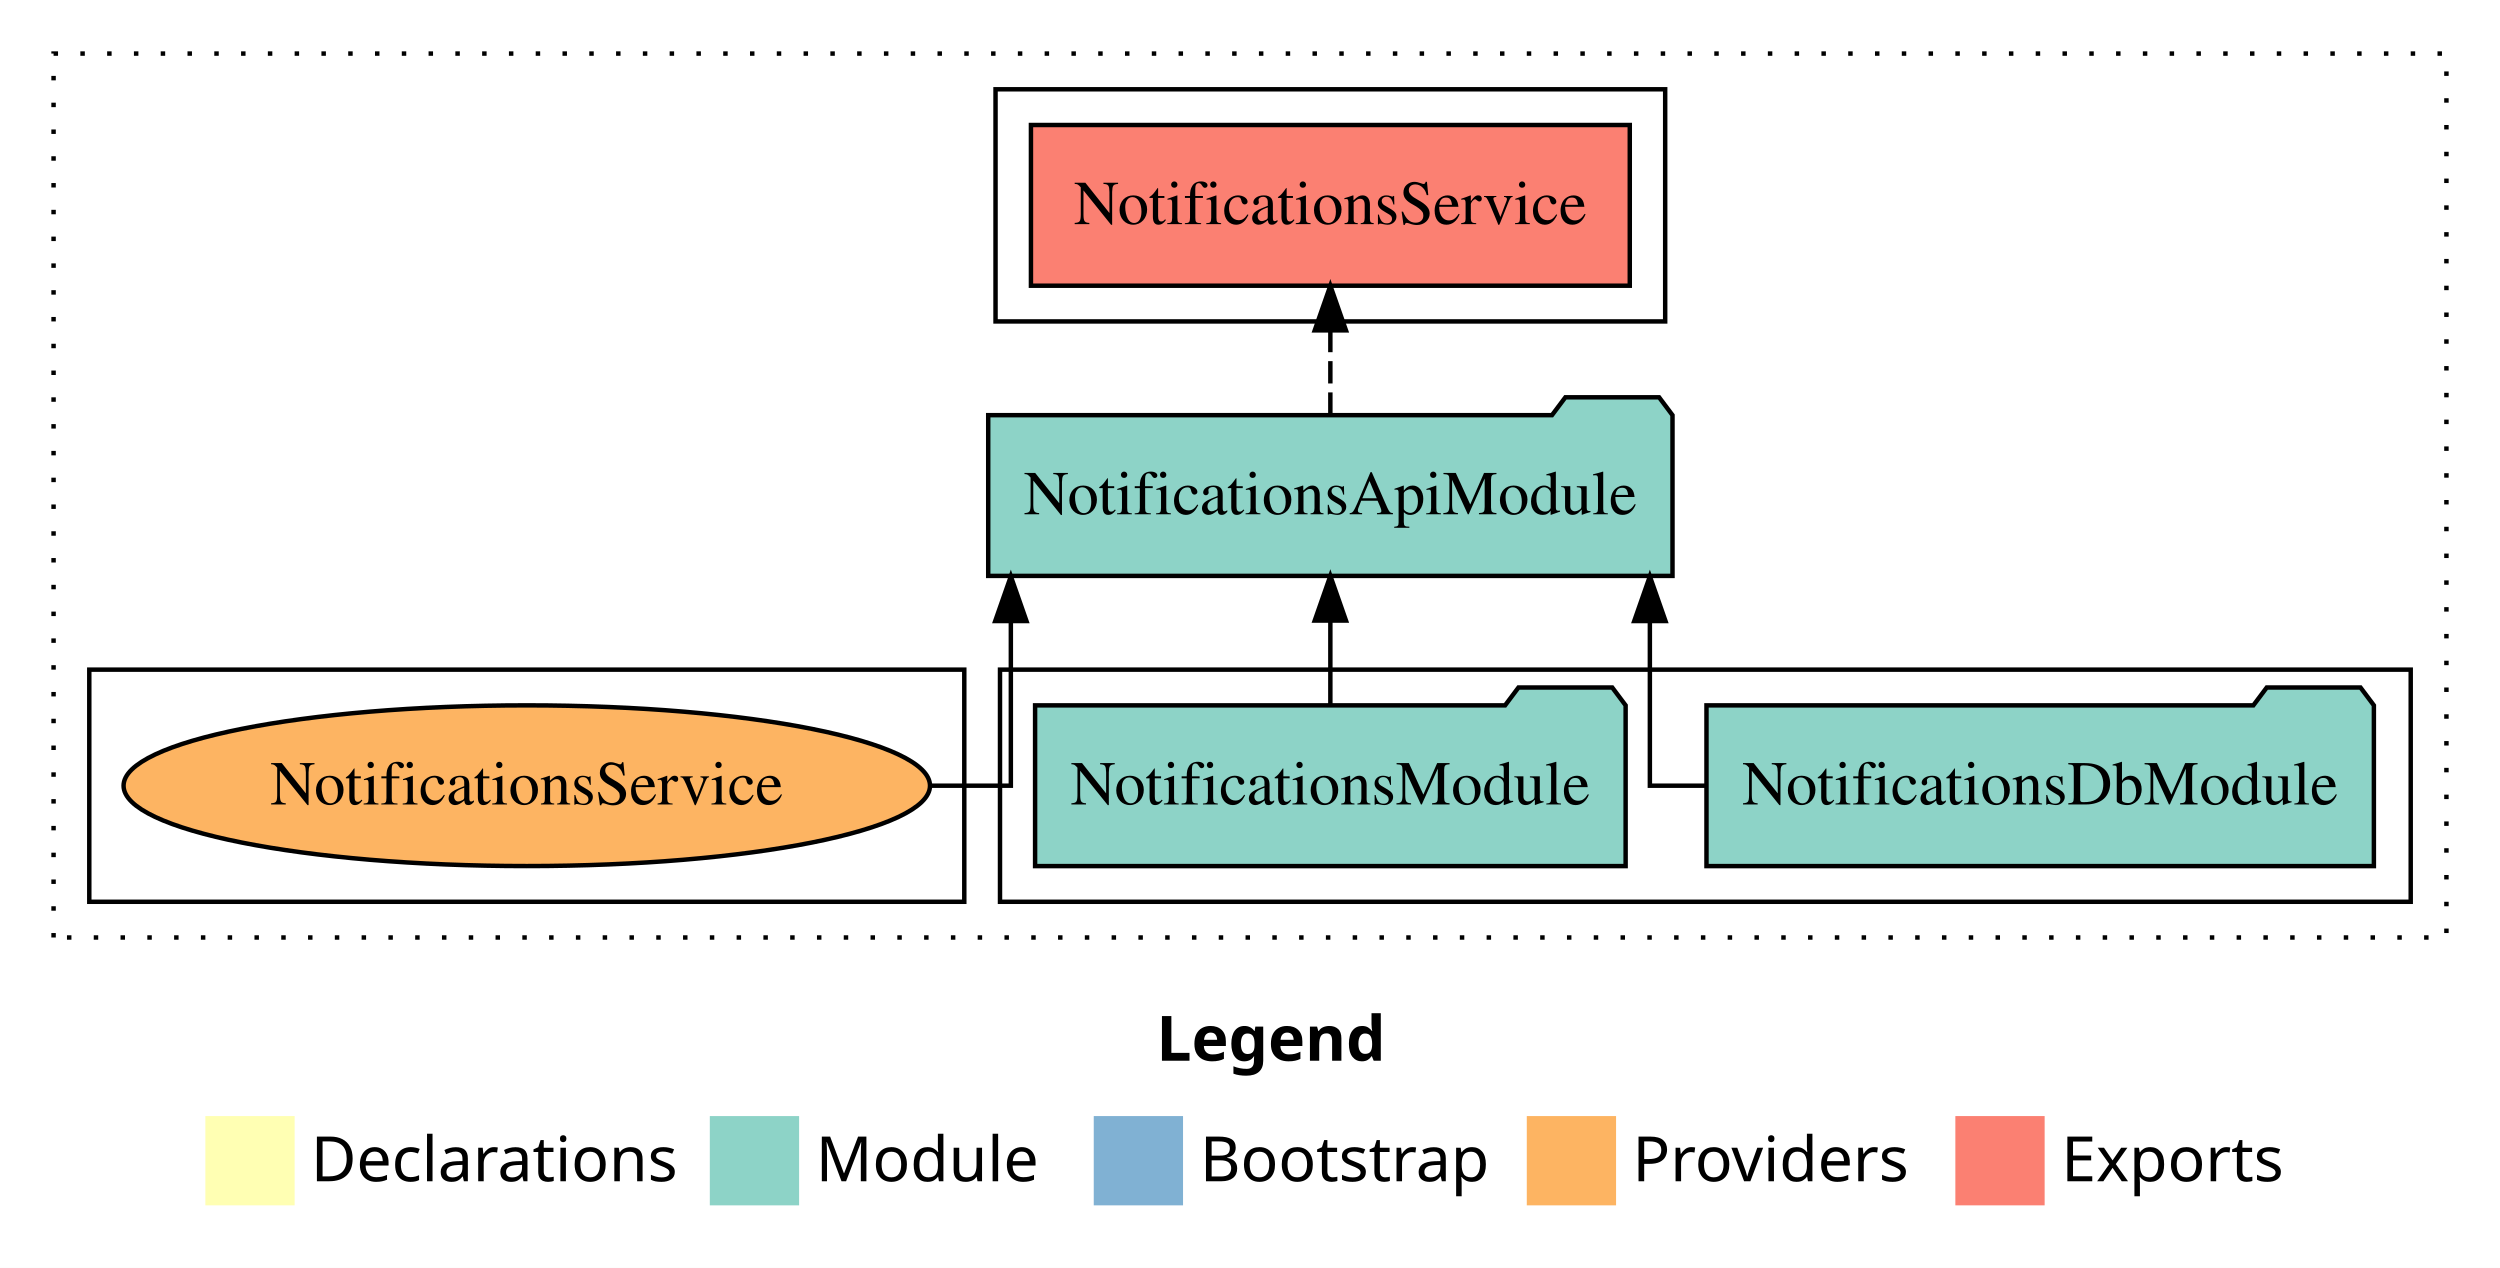
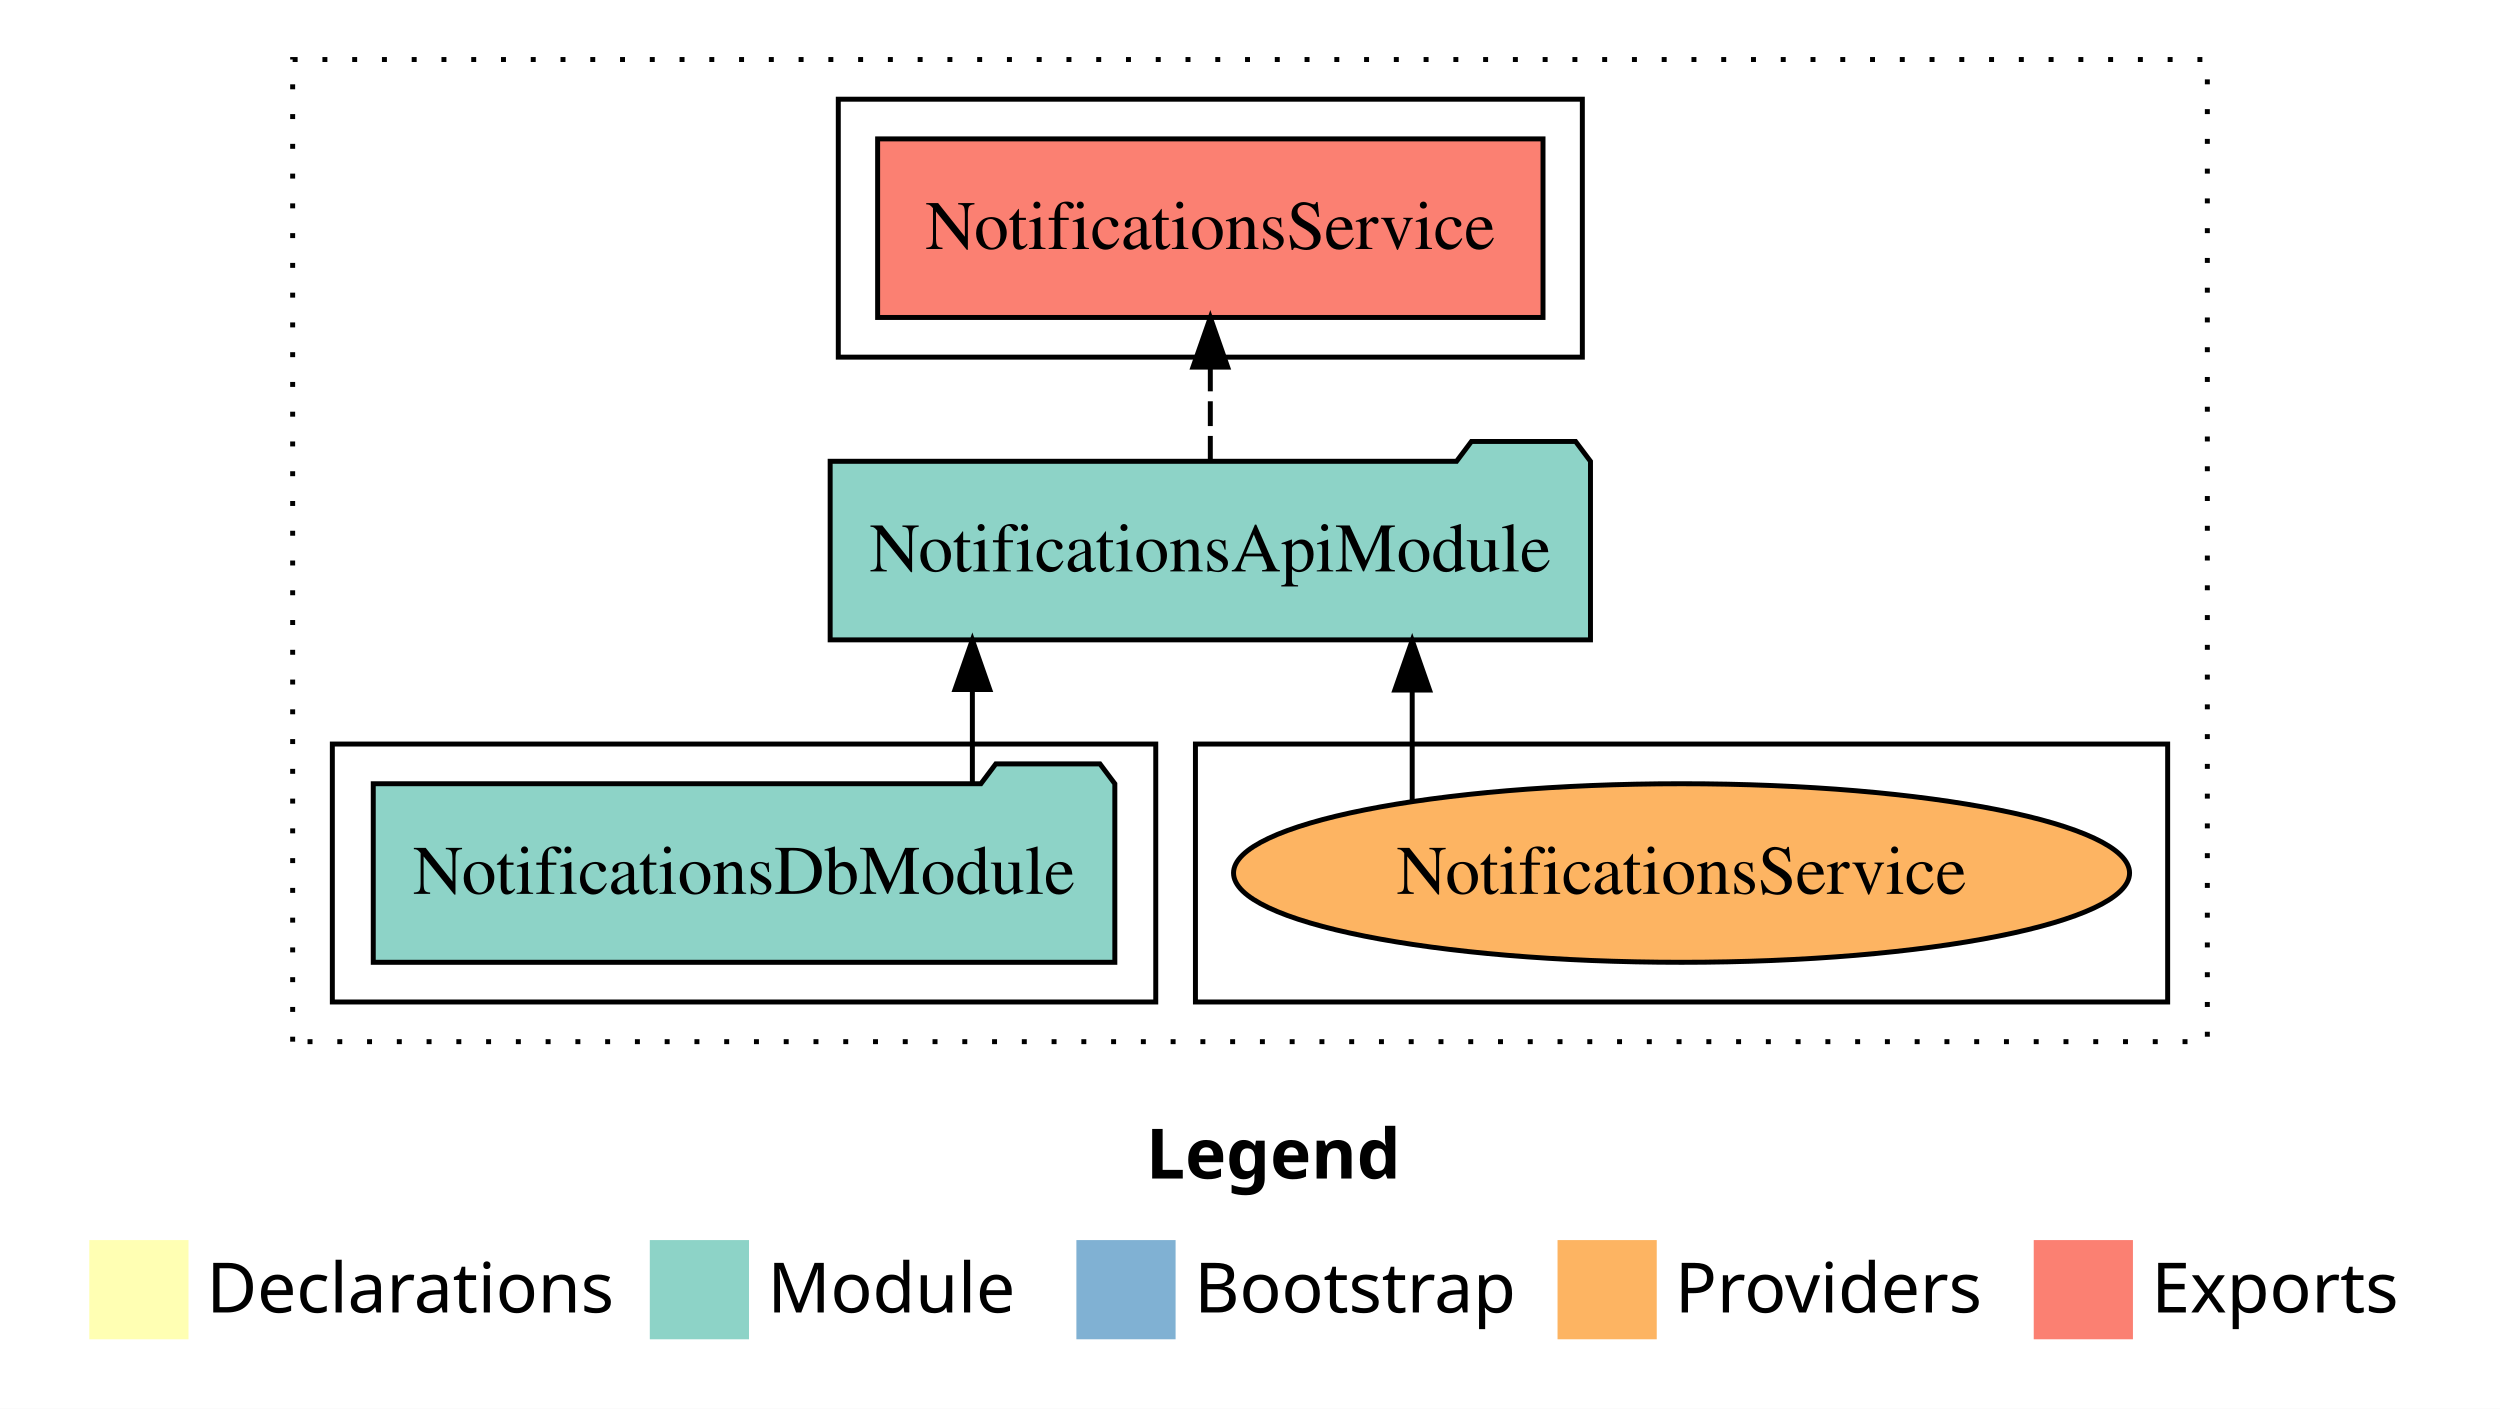
- <svg xmlns="http://www.w3.org/2000/svg" width="560pt" height="284pt" viewBox="0.00 0.00 560.00 284.00">
+ <svg xmlns="http://www.w3.org/2000/svg" width="504pt" height="284pt" viewBox="0.00 0.00 504.00 284.00">
  <g id="graph0" class="graph" transform="scale(1 1) rotate(0) translate(4 280)">
-     <polygon fill="white" stroke="transparent" points="-4,4 -4,-280 556,-280 556,4 -4,4" />
-     <text text-anchor="start" x="255.01" y="-42.4" font-family="Times-12" font-weight="bold" font-size="14.00">Legend</text>
-     <polygon fill="#ffffb3" stroke="transparent" points="42,-10 42,-30 62,-30 62,-10 42,-10" />
-     <text text-anchor="start" x="65.63" y="-15.4" font-family="Times-12" font-size="14.00">  Declarations</text>
-     <polygon fill="#8dd3c7" stroke="transparent" points="155,-10 155,-30 175,-30 175,-10 155,-10" />
-     <text text-anchor="start" x="178.73" y="-15.4" font-family="Times-12" font-size="14.00">  Module</text>
-     <polygon fill="#80b1d3" stroke="transparent" points="241,-10 241,-30 261,-30 261,-10 241,-10" />
-     <text text-anchor="start" x="264.78" y="-15.4" font-family="Times-12" font-size="14.00">  Bootstrap</text>
-     <polygon fill="#fdb462" stroke="transparent" points="338,-10 338,-30 358,-30 358,-10 338,-10" />
-     <text text-anchor="start" x="361.67" y="-15.4" font-family="Times-12" font-size="14.00">  Providers</text>
-     <polygon fill="#fb8072" stroke="transparent" points="434,-10 434,-30 454,-30 454,-10 434,-10" />
-     <text text-anchor="start" x="457.73" y="-15.4" font-family="Times-12" font-size="14.00">  Exports</text>
+     <polygon fill="white" stroke="transparent" points="-4,4 -4,-280 500,-280 500,4 -4,4" />
+     <text text-anchor="start" x="227.01" y="-42.4" font-family="Times-12" font-weight="bold" font-size="14.00">Legend</text>
+     <polygon fill="#ffffb3" stroke="transparent" points="14,-10 14,-30 34,-30 34,-10 14,-10" />
+     <text text-anchor="start" x="37.63" y="-15.4" font-family="Times-12" font-size="14.00">  Declarations</text>
+     <polygon fill="#8dd3c7" stroke="transparent" points="127,-10 127,-30 147,-30 147,-10 127,-10" />
+     <text text-anchor="start" x="150.73" y="-15.4" font-family="Times-12" font-size="14.00">  Module</text>
+     <polygon fill="#80b1d3" stroke="transparent" points="213,-10 213,-30 233,-30 233,-10 213,-10" />
+     <text text-anchor="start" x="236.78" y="-15.4" font-family="Times-12" font-size="14.00">  Bootstrap</text>
+     <polygon fill="#fdb462" stroke="transparent" points="310,-10 310,-30 330,-30 330,-10 310,-10" />
+     <text text-anchor="start" x="333.67" y="-15.4" font-family="Times-12" font-size="14.00">  Providers</text>
+     <polygon fill="#fb8072" stroke="transparent" points="406,-10 406,-30 426,-30 426,-10 406,-10" />
+     <text text-anchor="start" x="429.73" y="-15.4" font-family="Times-12" font-size="14.00">  Exports</text>
    <g id="clust1" class="cluster">
-       <polygon fill="none" stroke="black" stroke-dasharray="1,5" points="8,-70 8,-268 544,-268 544,-70 8,-70" />
+       <polygon fill="none" stroke="black" stroke-dasharray="1,5" points="55,-70 55,-268 441,-268 441,-70 55,-70" />
+     </g>
+     <g id="clust6" class="cluster">
+       <polygon fill="none" stroke="black" points="237,-78 237,-130 433,-130 433,-78 237,-78" />
    </g>
    <g id="clust3" class="cluster">
-       <polygon fill="none" stroke="black" points="220,-78 220,-130 536,-130 536,-78 220,-78" />
-     </g>
-     <g id="clust6" class="cluster">
-       <polygon fill="none" stroke="black" points="16,-78 16,-130 212,-130 212,-78 16,-78" />
+       <polygon fill="none" stroke="black" points="63,-78 63,-130 229,-130 229,-78 63,-78" />
    </g>
    <g id="clust4" class="cluster">
-       <polygon fill="none" stroke="black" points="219,-208 219,-260 369,-260 369,-208 219,-208" />
+       <polygon fill="none" stroke="black" points="165,-208 165,-260 315,-260 315,-208 165,-208" />
    </g>
    <g id="node1" class="node">
-       <polygon fill="#8dd3c7" stroke="black" points="527.75,-122 524.75,-126 503.75,-126 500.75,-122 378.25,-122 378.25,-86 527.75,-86 527.75,-122" />
-       <text text-anchor="middle" x="453" y="-99.8" font-family="Times,serif" font-size="14.00">NotificationsDbModule</text>
+       <polygon fill="#8dd3c7" stroke="black" points="220.75,-122 217.75,-126 196.75,-126 193.75,-122 71.25,-122 71.25,-86 220.75,-86 220.75,-122" />
+       <text text-anchor="middle" x="146" y="-99.8" font-family="Times,serif" font-size="14.00">NotificationsDbModule</text>
+     </g>
+     <g id="node2" class="node">
+       <polygon fill="#8dd3c7" stroke="black" points="316.64,-187 313.64,-191 292.64,-191 289.64,-187 163.36,-187 163.36,-151 316.64,-151 316.64,-187" />
+       <text text-anchor="middle" x="240" y="-164.8" font-family="Times,serif" font-size="14.00">NotificationsApiModule</text>
+     </g>
+     <g id="edge1" class="edge">
+       <path fill="none" stroke="black" d="M192.03,-122.11C192.03,-122.11 192.03,-140.99 192.03,-140.99" />
+       <polygon fill="black" stroke="black" points="188.53,-140.99 192.03,-150.99 195.53,-140.99 188.53,-140.99" />
    </g>
    <g id="node3" class="node">
-       <polygon fill="#8dd3c7" stroke="black" points="370.64,-187 367.64,-191 346.64,-191 343.64,-187 217.36,-187 217.36,-151 370.64,-151 370.64,-187" />
-       <text text-anchor="middle" x="294" y="-164.8" font-family="Times,serif" font-size="14.00">NotificationsApiModule</text>
-     </g>
-     <g id="edge1" class="edge">
-       <path fill="none" stroke="black" d="M378.1,-104C370.54,-104 365.57,-104 365.57,-104 365.57,-104 365.57,-140.89 365.57,-140.89" />
-       <polygon fill="black" stroke="black" points="362.07,-140.89 365.57,-150.89 369.07,-140.89 362.07,-140.89" />
-     </g>
-     <g id="node2" class="node">
-       <polygon fill="#8dd3c7" stroke="black" points="360.14,-122 357.14,-126 336.14,-126 333.14,-122 227.86,-122 227.86,-86 360.14,-86 360.14,-122" />
-       <text text-anchor="middle" x="294" y="-99.8" font-family="Times,serif" font-size="14.00">NotificationsModule</text>
+       <polygon fill="#fb8072" stroke="black" points="307.07,-252 172.93,-252 172.93,-216 307.07,-216 307.07,-252" />
+       <text text-anchor="middle" x="240" y="-229.8" font-family="Times,serif" font-size="14.00">NotificationsService </text>
    </g>
    <g id="edge2" class="edge">
-       <path fill="none" stroke="black" d="M294,-122.11C294,-122.11 294,-140.99 294,-140.99" />
-       <polygon fill="black" stroke="black" points="290.5,-140.99 294,-150.99 297.5,-140.99 290.5,-140.99" />
+       <path fill="none" stroke="black" stroke-dasharray="5,2" d="M240,-187.11C240,-187.11 240,-205.99 240,-205.99" />
+       <polygon fill="black" stroke="black" points="236.5,-205.99 240,-215.99 243.5,-205.99 236.5,-205.99" />
    </g>
    <g id="node4" class="node">
-       <polygon fill="#fb8072" stroke="black" points="361.07,-252 226.93,-252 226.93,-216 361.07,-216 361.07,-252" />
-       <text text-anchor="middle" x="294" y="-229.8" font-family="Times,serif" font-size="14.00">NotificationsService </text>
+       <ellipse fill="#fdb462" stroke="black" cx="335" cy="-104" rx="90.32" ry="18" />
+       <text text-anchor="middle" x="335" y="-99.8" font-family="Times,serif" font-size="14.00">NotificationsService</text>
    </g>
    <g id="edge3" class="edge">
-       <path fill="none" stroke="black" stroke-dasharray="5,2" d="M294,-187.11C294,-187.11 294,-205.99 294,-205.99" />
-       <polygon fill="black" stroke="black" points="290.5,-205.99 294,-215.99 297.5,-205.99 290.5,-205.99" />
-     </g>
-     <g id="node5" class="node">
-       <ellipse fill="#fdb462" stroke="black" cx="114" cy="-104" rx="90.32" ry="18" />
-       <text text-anchor="middle" x="114" y="-99.8" font-family="Times,serif" font-size="14.00">NotificationsService</text>
-     </g>
-     <g id="edge4" class="edge">
-       <path fill="none" stroke="black" d="M204.52,-104C215.22,-104 222.43,-104 222.43,-104 222.43,-104 222.43,-140.89 222.43,-140.89" />
-       <polygon fill="black" stroke="black" points="218.93,-140.89 222.43,-150.89 225.93,-140.89 218.93,-140.89" />
+       <path fill="none" stroke="black" d="M280.7,-118.43C280.7,-118.43 280.7,-140.89 280.7,-140.89" />
+       <polygon fill="black" stroke="black" points="277.2,-140.89 280.7,-150.89 284.2,-140.89 277.2,-140.89" />
    </g>
  </g>
</svg>
